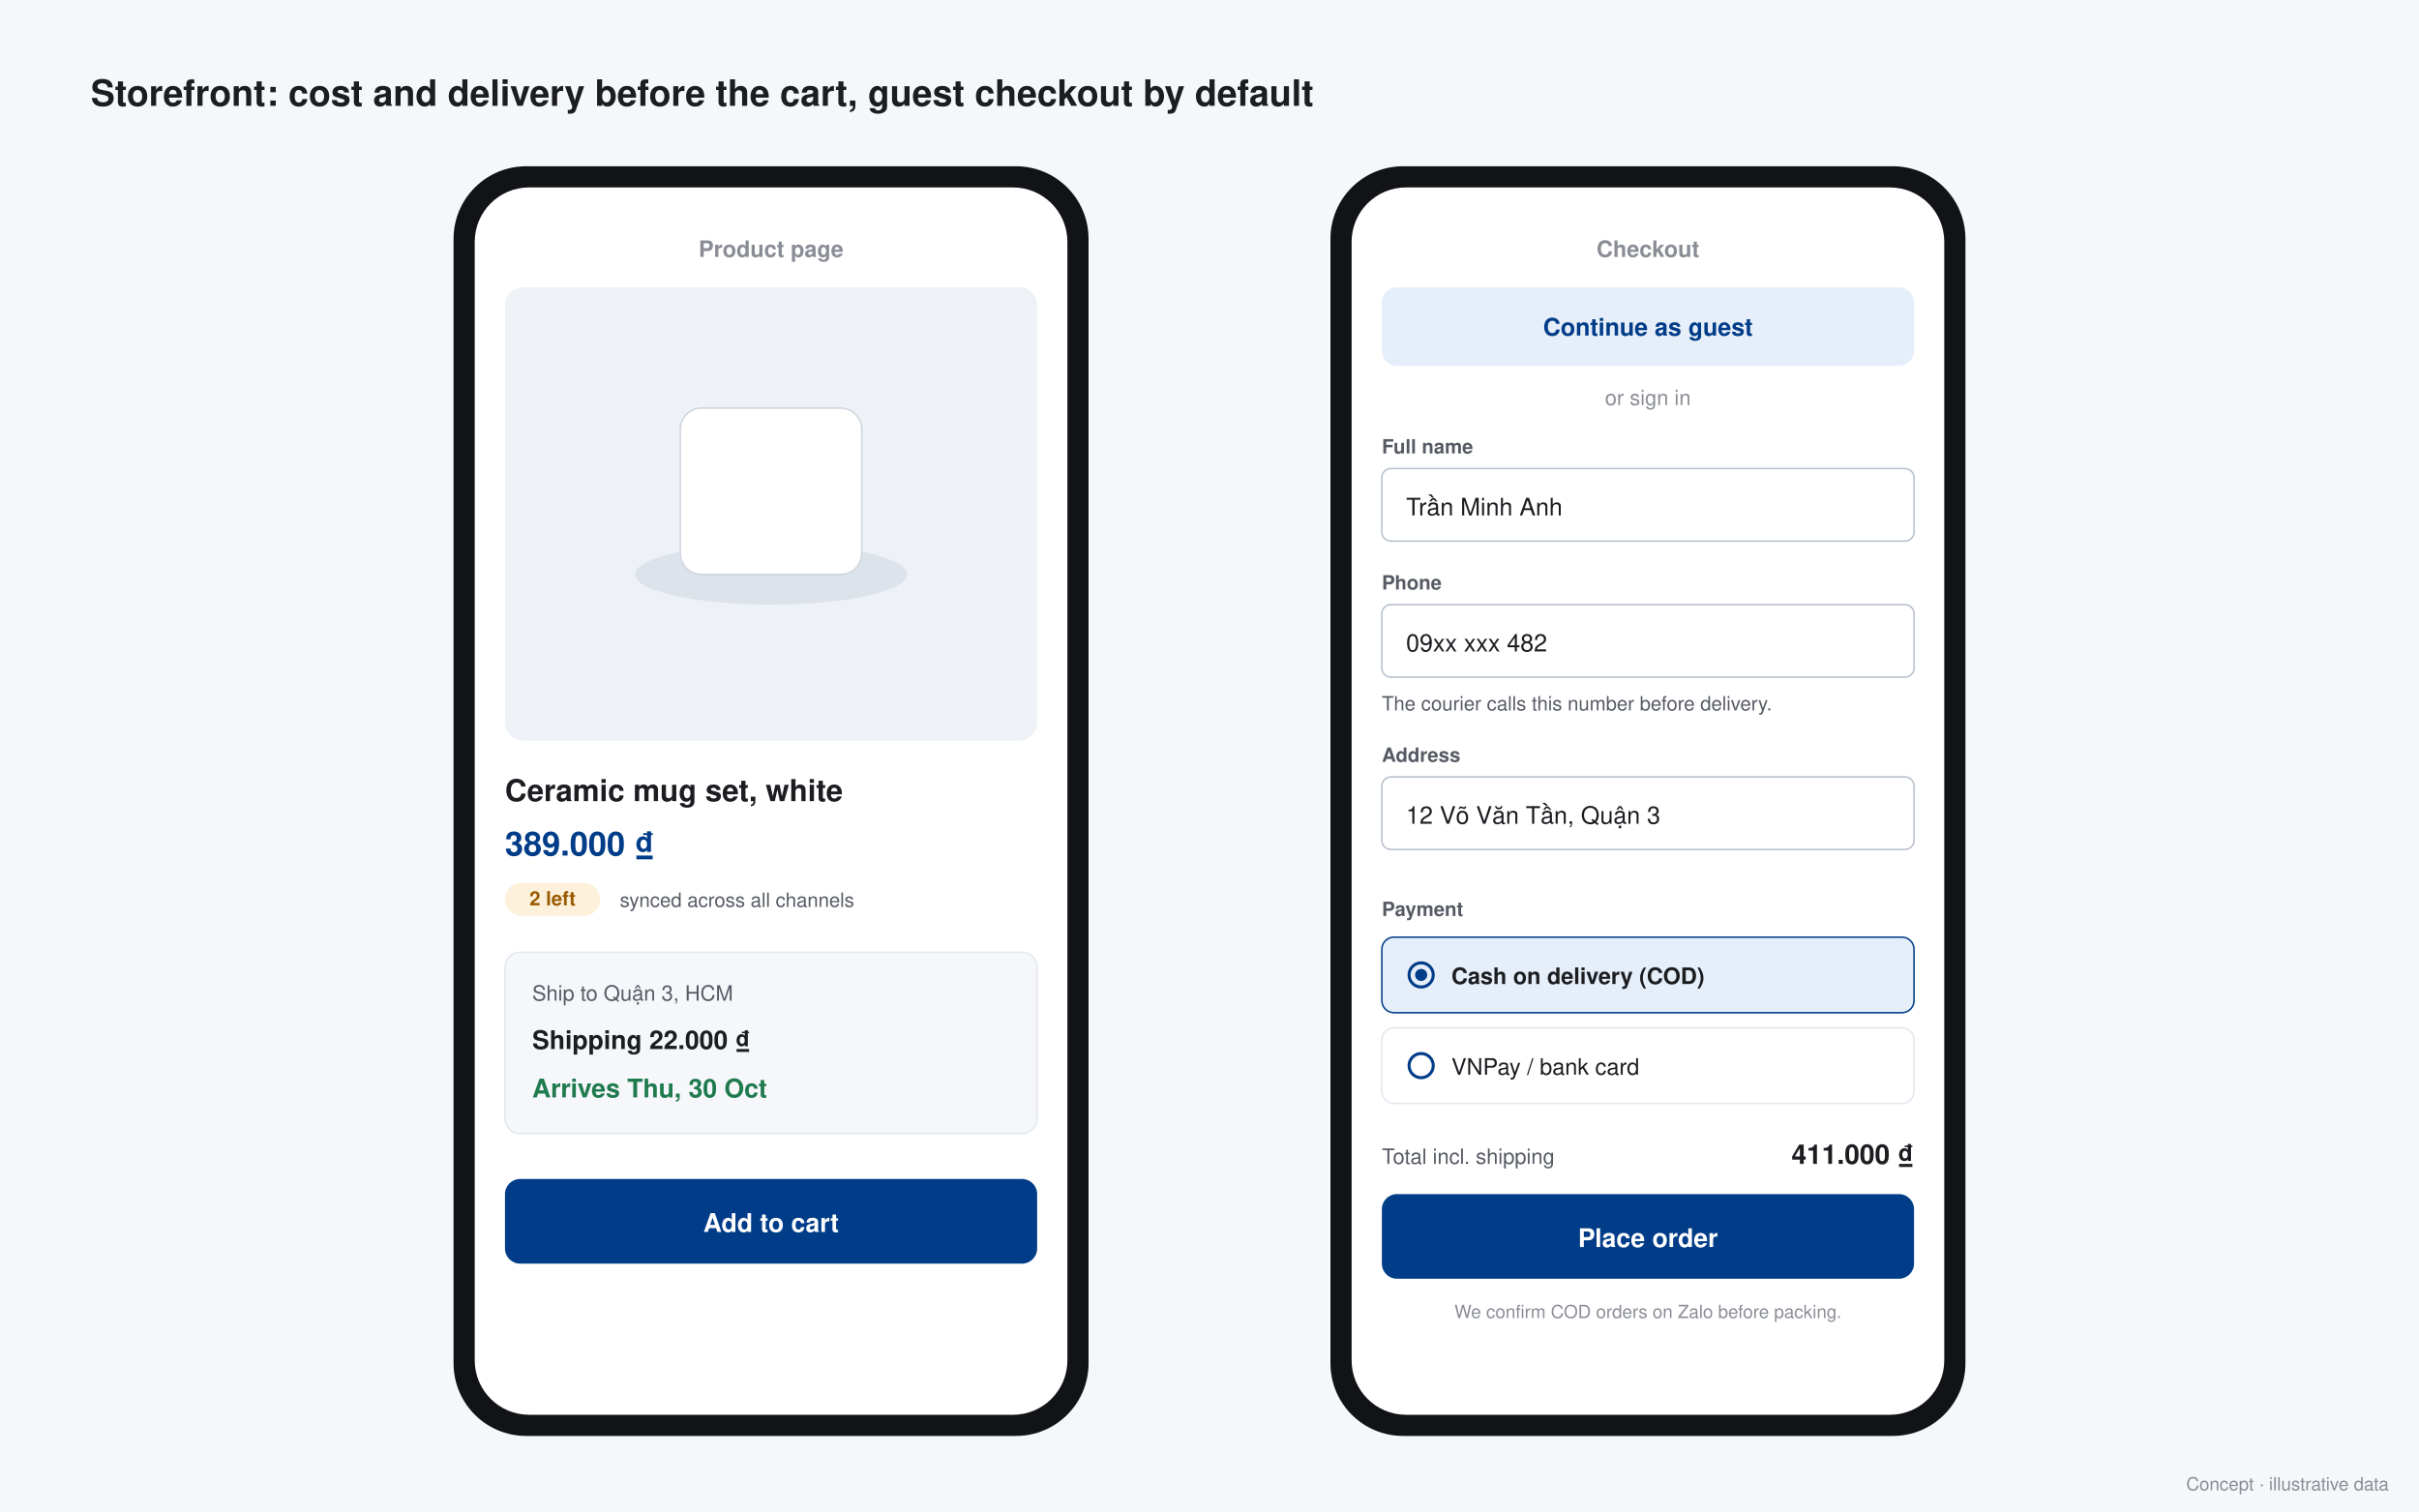
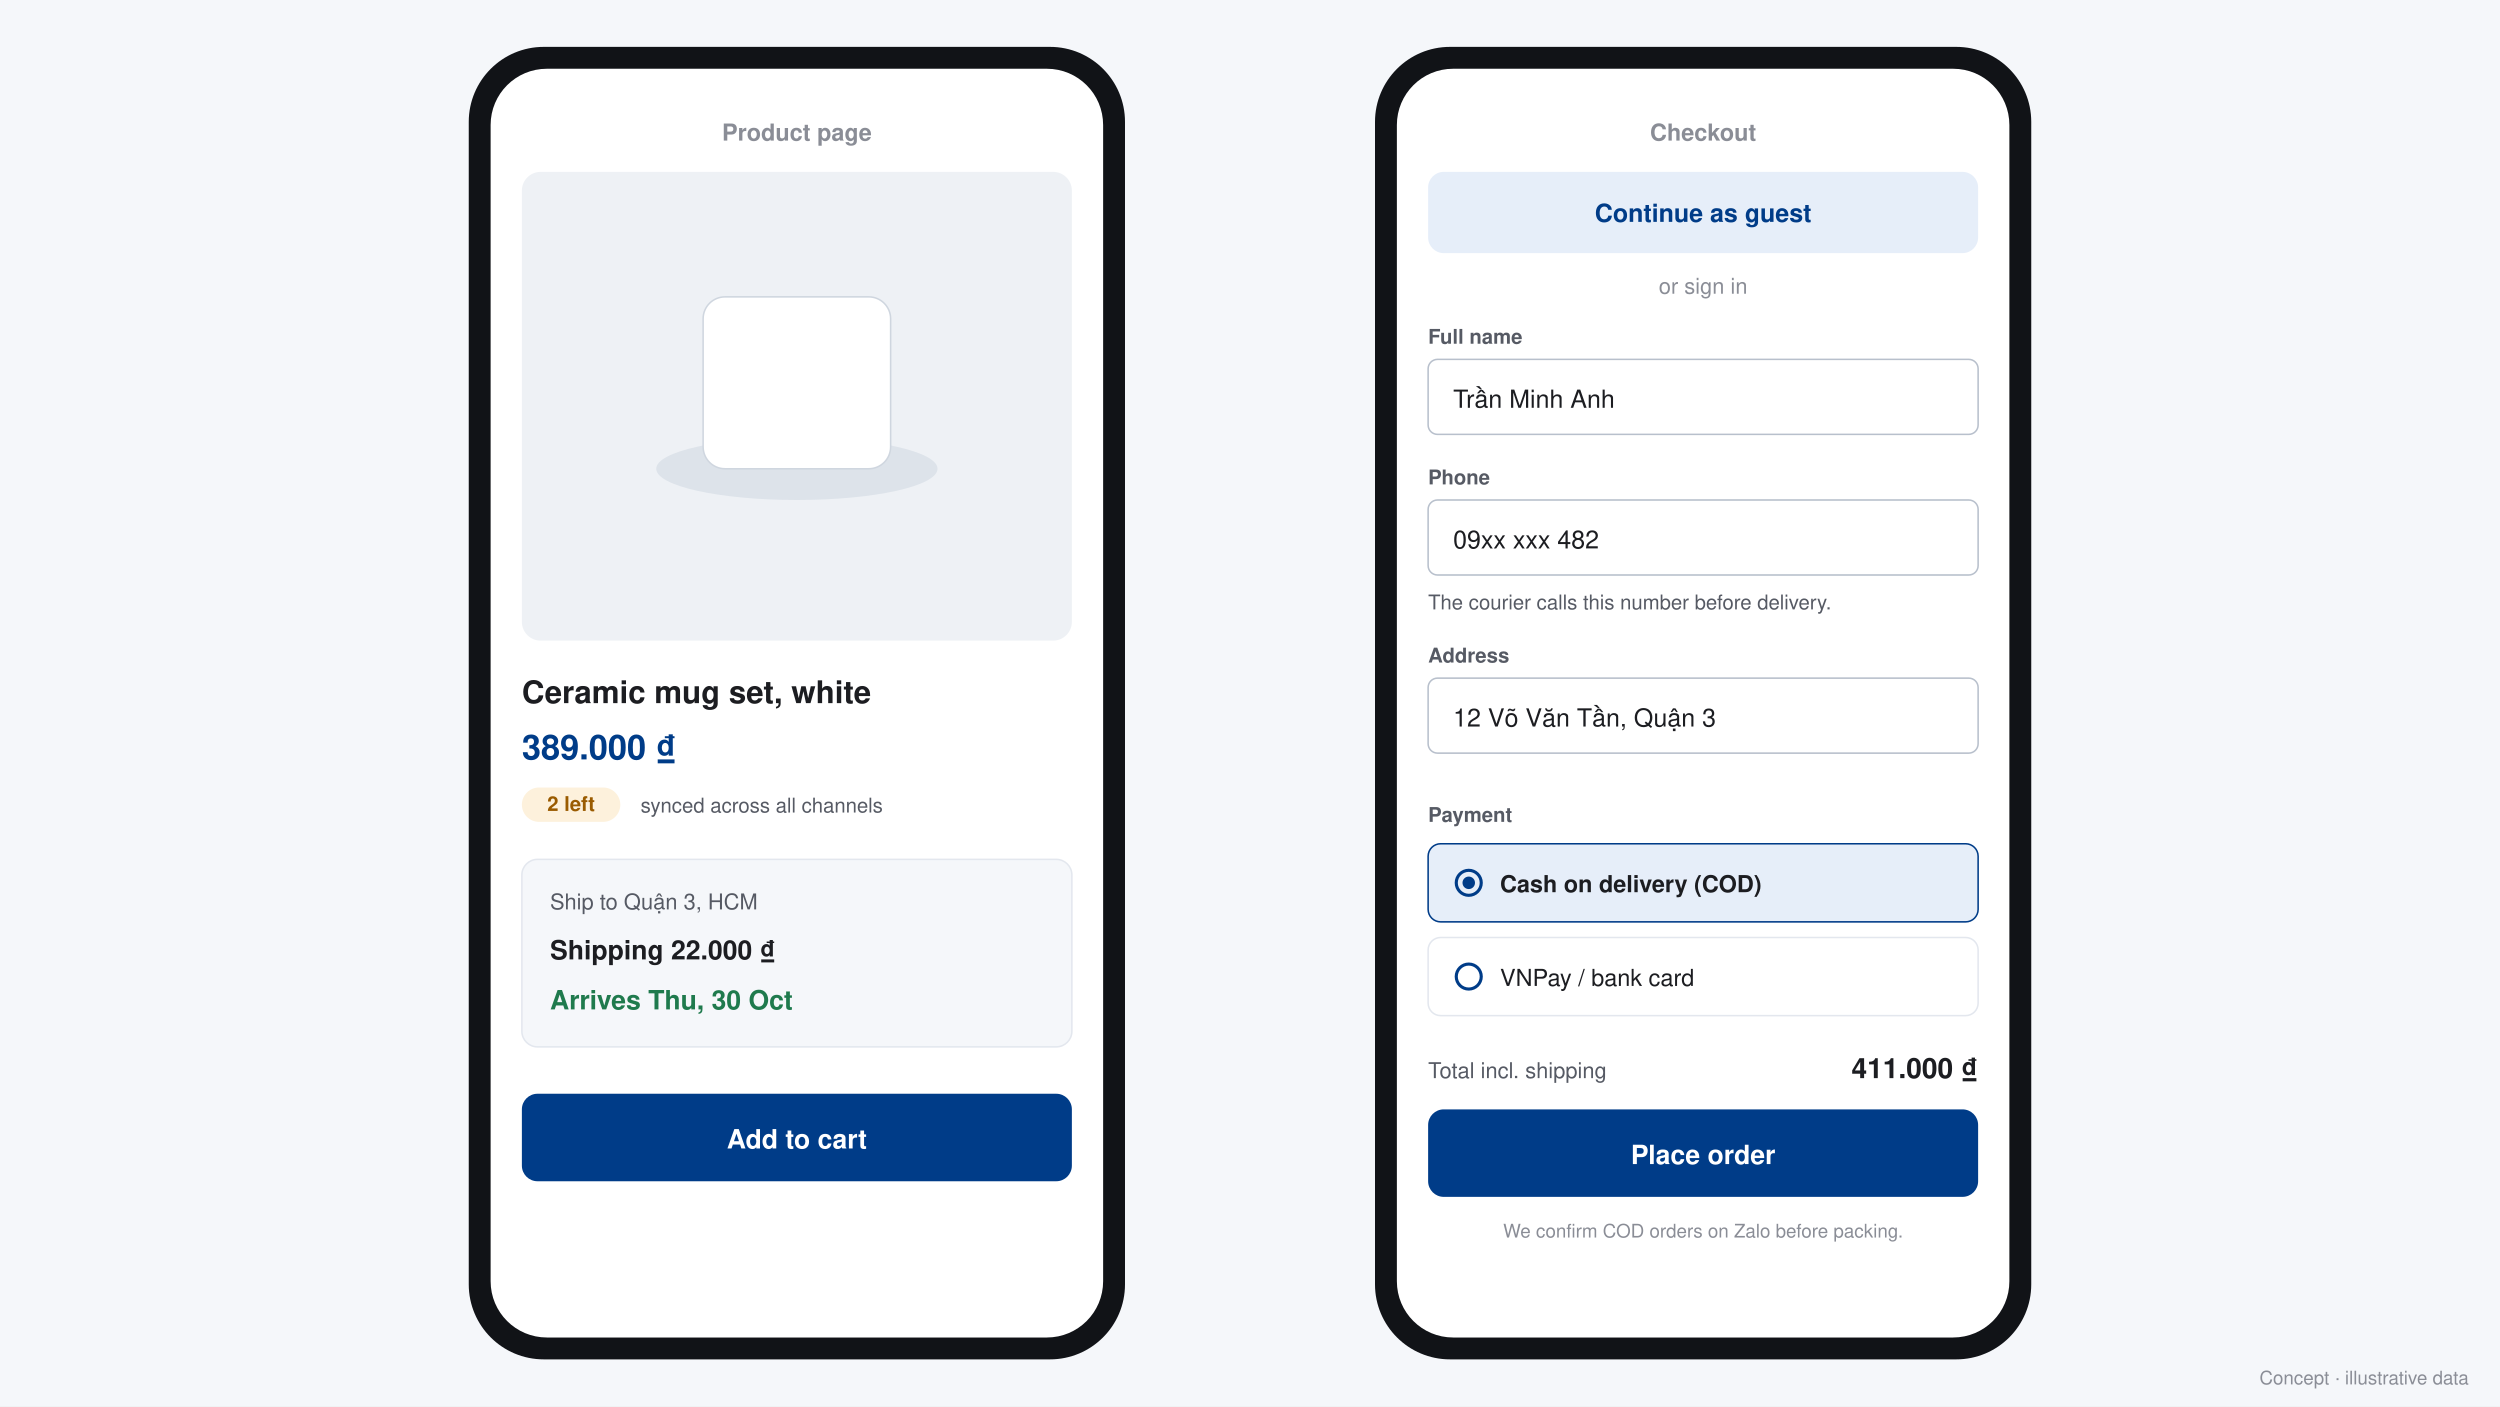
- <svg xmlns="http://www.w3.org/2000/svg" viewBox="0 0 1600 1000" width="1600" height="1000" font-family="Be Vietnam Pro, -apple-system, BlinkMacSystemFont, Segoe UI, Helvetica, Arial, sans-serif" role="img">
-   <rect x="0" y="0" width="1600" height="1000" rx="0" fill="#f5f7fa" />
-   <text x="60" y="70" font-size="24" font-weight="700" fill="#1c1d21" text-anchor="start">Storefront: cost and delivery before the cart, guest checkout by default</text>
-   <rect x="300" y="110" width="420" height="840" rx="48" fill="#111317" />
-   <rect x="314" y="124" width="392" height="812" rx="36" fill="#ffffff" />
-   <text x="510" y="170" font-size="15" font-weight="600" fill="#8a8d96" text-anchor="middle">Product page</text>
-   <rect x="334" y="190" width="352" height="300" rx="12" fill="#eef1f5" />
-   <ellipse cx="510" cy="380" rx="90" ry="20" fill="#dde3ea" />
-   <rect x="450" y="270" width="120" height="110" rx="14" fill="#ffffff" stroke="#cfd6df" />
-   <text x="334" y="530" font-size="20" font-weight="700" fill="#1c1d21" text-anchor="start">Ceramic mug set, white</text>
-   <text x="334" y="566" font-size="22" font-weight="700" fill="#003c88" text-anchor="start">389.000 ₫</text>
-   <rect x="334" y="584" width="63" height="22" rx="11" fill="#fdf1dc" />
-   <text x="365.5" y="599" font-size="13" font-weight="600" fill="#9a5b00" text-anchor="middle">2 left</text>
-   <text x="410" y="600" font-size="13" font-weight="400" fill="#565a64" text-anchor="start">synced across all channels</text>
-   <rect x="334" y="630" width="352" height="120" rx="10" fill="#f5f7fa" stroke="#e3e7ee" />
-   <text x="352" y="662" font-size="14" font-weight="400" fill="#565a64" text-anchor="start">Ship to Quận 3, HCM</text>
-   <text x="352" y="694" font-size="17" font-weight="600" fill="#1c1d21" text-anchor="start">Shipping 22.000 ₫</text>
-   <text x="352" y="726" font-size="17" font-weight="600" fill="#1f7a4d" text-anchor="start">Arrives Thu, 30 Oct</text>
-   <rect x="334" y="780" width="352" height="56" rx="10" fill="#003c88" />
-   <text x="510" y="815" font-size="17" font-weight="700" fill="#fff" text-anchor="middle">Add to cart</text>
-   <rect x="880" y="110" width="420" height="840" rx="48" fill="#111317" />
-   <rect x="894" y="124" width="392" height="812" rx="36" fill="#ffffff" />
-   <text x="1090" y="170" font-size="15" font-weight="600" fill="#8a8d96" text-anchor="middle">Checkout</text>
-   <rect x="914" y="190" width="352" height="52" rx="10" fill="#e6eef9" />
-   <text x="1090" y="222" font-size="16" font-weight="700" fill="#003c88" text-anchor="middle">Continue as guest</text>
-   <text x="1090" y="268" font-size="14" font-weight="400" fill="#8a8d96" text-anchor="middle">or sign in</text>
-   <text x="914" y="300" font-size="13" font-weight="600" fill="#565a64" text-anchor="start">Full name</text>
-   <rect x="914" y="310" width="352" height="48" rx="6" fill="#ffffff" stroke="#b8c0cc" />
-   <text x="930" y="341" font-size="16" font-weight="400" fill="#1c1d21" text-anchor="start">Trần Minh Anh</text>
-   <text x="914" y="390" font-size="13" font-weight="600" fill="#565a64" text-anchor="start">Phone</text>
-   <rect x="914" y="400" width="352" height="48" rx="6" fill="#ffffff" stroke="#b8c0cc" />
-   <text x="930" y="431" font-size="16" font-weight="400" fill="#1c1d21" text-anchor="start">09xx xxx 482</text>
-   <text x="914" y="504" font-size="13" font-weight="600" fill="#565a64" text-anchor="start">Address</text>
-   <rect x="914" y="514" width="352" height="48" rx="6" fill="#ffffff" stroke="#b8c0cc" />
-   <text x="930" y="545" font-size="16" font-weight="400" fill="#1c1d21" text-anchor="start">12 Võ Văn Tần, Quận 3</text>
-   <text x="914" y="470" font-size="13" font-weight="400" fill="#565a64" text-anchor="start">The courier calls this number before delivery.</text>
-   <text x="914" y="606" font-size="13" font-weight="600" fill="#565a64" text-anchor="start">Payment</text>
-   <rect x="914" y="620" width="352" height="50" rx="8" fill="#e6eef9" stroke="#003c88" />
-   <circle cx="940" cy="645" r="8" fill="none" stroke="#003c88" stroke-width="2" />
-   <circle cx="940" cy="645" r="4" fill="#003c88" />
-   <text x="960" y="651" font-size="15" font-weight="600" fill="#1c1d21" text-anchor="start">Cash on delivery (COD)</text>
-   <rect x="914" y="680" width="352" height="50" rx="8" fill="#ffffff" stroke="#e3e7ee" />
-   <circle cx="940" cy="705" r="8" fill="none" stroke="#003c88" stroke-width="2" />
-   <text x="960" y="711" font-size="15" font-weight="400" fill="#1c1d21" text-anchor="start">VNPay / bank card</text>
-   <text x="914" y="770" font-size="14" font-weight="400" fill="#565a64" text-anchor="start">Total incl. shipping</text>
-   <text x="1266" y="770" font-size="18" font-weight="700" fill="#1c1d21" text-anchor="end">411.000 ₫</text>
-   <rect x="914" y="790" width="352" height="56" rx="10" fill="#003c88" />
-   <text x="1090" y="825" font-size="17" font-weight="700" fill="#fff" text-anchor="middle">Place order</text>
-   <text x="1090" y="872" font-size="12" font-weight="400" fill="#8a8d96" text-anchor="middle">We confirm COD orders on Zalo before packing.</text>
-   <text x="1580" y="986" font-size="12" font-weight="400" fill="#8a8d96" text-anchor="end">Concept · illustrative data</text>
+ <svg xmlns="http://www.w3.org/2000/svg" viewBox="0 0 1600 900" width="1600" height="900" font-family="Be Vietnam Pro, -apple-system, BlinkMacSystemFont, Segoe UI, Helvetica, Arial, sans-serif" role="img">
+   <rect x="0" y="0" width="1600" height="900" rx="0" fill="#f5f7fa" />
+   <g transform="translate(0,-80)">
+     <rect x="300" y="110" width="420" height="840" rx="48" fill="#111317" />
+     <rect x="314" y="124" width="392" height="812" rx="36" fill="#ffffff" />
+     <text x="510" y="170" font-size="15" font-weight="600" fill="#8a8d96" text-anchor="middle">Product page</text>
+     <rect x="334" y="190" width="352" height="300" rx="12" fill="#eef1f5" />
+     <ellipse cx="510" cy="380" rx="90" ry="20" fill="#dde3ea" />
+     <rect x="450" y="270" width="120" height="110" rx="14" fill="#ffffff" stroke="#cfd6df" />
+     <text x="334" y="530" font-size="20" font-weight="700" fill="#1c1d21" text-anchor="start">Ceramic mug set, white</text>
+     <text x="334" y="566" font-size="22" font-weight="700" fill="#003c88" text-anchor="start">389.000 ₫</text>
+     <rect x="334" y="584" width="63" height="22" rx="11" fill="#fdf1dc" />
+     <text x="365.5" y="599" font-size="13" font-weight="600" fill="#9a5b00" text-anchor="middle">2 left</text>
+     <text x="410" y="600" font-size="13" font-weight="400" fill="#565a64" text-anchor="start">synced across all channels</text>
+     <rect x="334" y="630" width="352" height="120" rx="10" fill="#f5f7fa" stroke="#e3e7ee" />
+     <text x="352" y="662" font-size="14" font-weight="400" fill="#565a64" text-anchor="start">Ship to Quận 3, HCM</text>
+     <text x="352" y="694" font-size="17" font-weight="600" fill="#1c1d21" text-anchor="start">Shipping 22.000 ₫</text>
+     <text x="352" y="726" font-size="17" font-weight="600" fill="#1f7a4d" text-anchor="start">Arrives Thu, 30 Oct</text>
+     <rect x="334" y="780" width="352" height="56" rx="10" fill="#003c88" />
+     <text x="510" y="815" font-size="17" font-weight="700" fill="#fff" text-anchor="middle">Add to cart</text>
+     <rect x="880" y="110" width="420" height="840" rx="48" fill="#111317" />
+     <rect x="894" y="124" width="392" height="812" rx="36" fill="#ffffff" />
+     <text x="1090" y="170" font-size="15" font-weight="600" fill="#8a8d96" text-anchor="middle">Checkout</text>
+     <rect x="914" y="190" width="352" height="52" rx="10" fill="#e6eef9" />
+     <text x="1090" y="222" font-size="16" font-weight="700" fill="#003c88" text-anchor="middle">Continue as guest</text>
+     <text x="1090" y="268" font-size="14" font-weight="400" fill="#8a8d96" text-anchor="middle">or sign in</text>
+     <text x="914" y="300" font-size="13" font-weight="600" fill="#565a64" text-anchor="start">Full name</text>
+     <rect x="914" y="310" width="352" height="48" rx="6" fill="#ffffff" stroke="#b8c0cc" />
+     <text x="930" y="341" font-size="16" font-weight="400" fill="#1c1d21" text-anchor="start">Trần Minh Anh</text>
+     <text x="914" y="390" font-size="13" font-weight="600" fill="#565a64" text-anchor="start">Phone</text>
+     <rect x="914" y="400" width="352" height="48" rx="6" fill="#ffffff" stroke="#b8c0cc" />
+     <text x="930" y="431" font-size="16" font-weight="400" fill="#1c1d21" text-anchor="start">09xx xxx 482</text>
+     <text x="914" y="504" font-size="13" font-weight="600" fill="#565a64" text-anchor="start">Address</text>
+     <rect x="914" y="514" width="352" height="48" rx="6" fill="#ffffff" stroke="#b8c0cc" />
+     <text x="930" y="545" font-size="16" font-weight="400" fill="#1c1d21" text-anchor="start">12 Võ Văn Tần, Quận 3</text>
+     <text x="914" y="470" font-size="13" font-weight="400" fill="#565a64" text-anchor="start">The courier calls this number before delivery.</text>
+     <text x="914" y="606" font-size="13" font-weight="600" fill="#565a64" text-anchor="start">Payment</text>
+     <rect x="914" y="620" width="352" height="50" rx="8" fill="#e6eef9" stroke="#003c88" />
+     <circle cx="940" cy="645" r="8" fill="none" stroke="#003c88" stroke-width="2" />
+     <circle cx="940" cy="645" r="4" fill="#003c88" />
+     <text x="960" y="651" font-size="15" font-weight="600" fill="#1c1d21" text-anchor="start">Cash on delivery (COD)</text>
+     <rect x="914" y="680" width="352" height="50" rx="8" fill="#ffffff" stroke="#e3e7ee" />
+     <circle cx="940" cy="705" r="8" fill="none" stroke="#003c88" stroke-width="2" />
+     <text x="960" y="711" font-size="15" font-weight="400" fill="#1c1d21" text-anchor="start">VNPay / bank card</text>
+     <text x="914" y="770" font-size="14" font-weight="400" fill="#565a64" text-anchor="start">Total incl. shipping</text>
+     <text x="1266" y="770" font-size="18" font-weight="700" fill="#1c1d21" text-anchor="end">411.000 ₫</text>
+     <rect x="914" y="790" width="352" height="56" rx="10" fill="#003c88" />
+     <text x="1090" y="825" font-size="17" font-weight="700" fill="#fff" text-anchor="middle">Place order</text>
+     <text x="1090" y="872" font-size="12" font-weight="400" fill="#8a8d96" text-anchor="middle">We confirm COD orders on Zalo before packing.</text>
+   </g>
+   <text x="1580" y="886" font-size="12" font-weight="400" fill="#8a8d96" text-anchor="end">Concept · illustrative data</text>
</svg>
